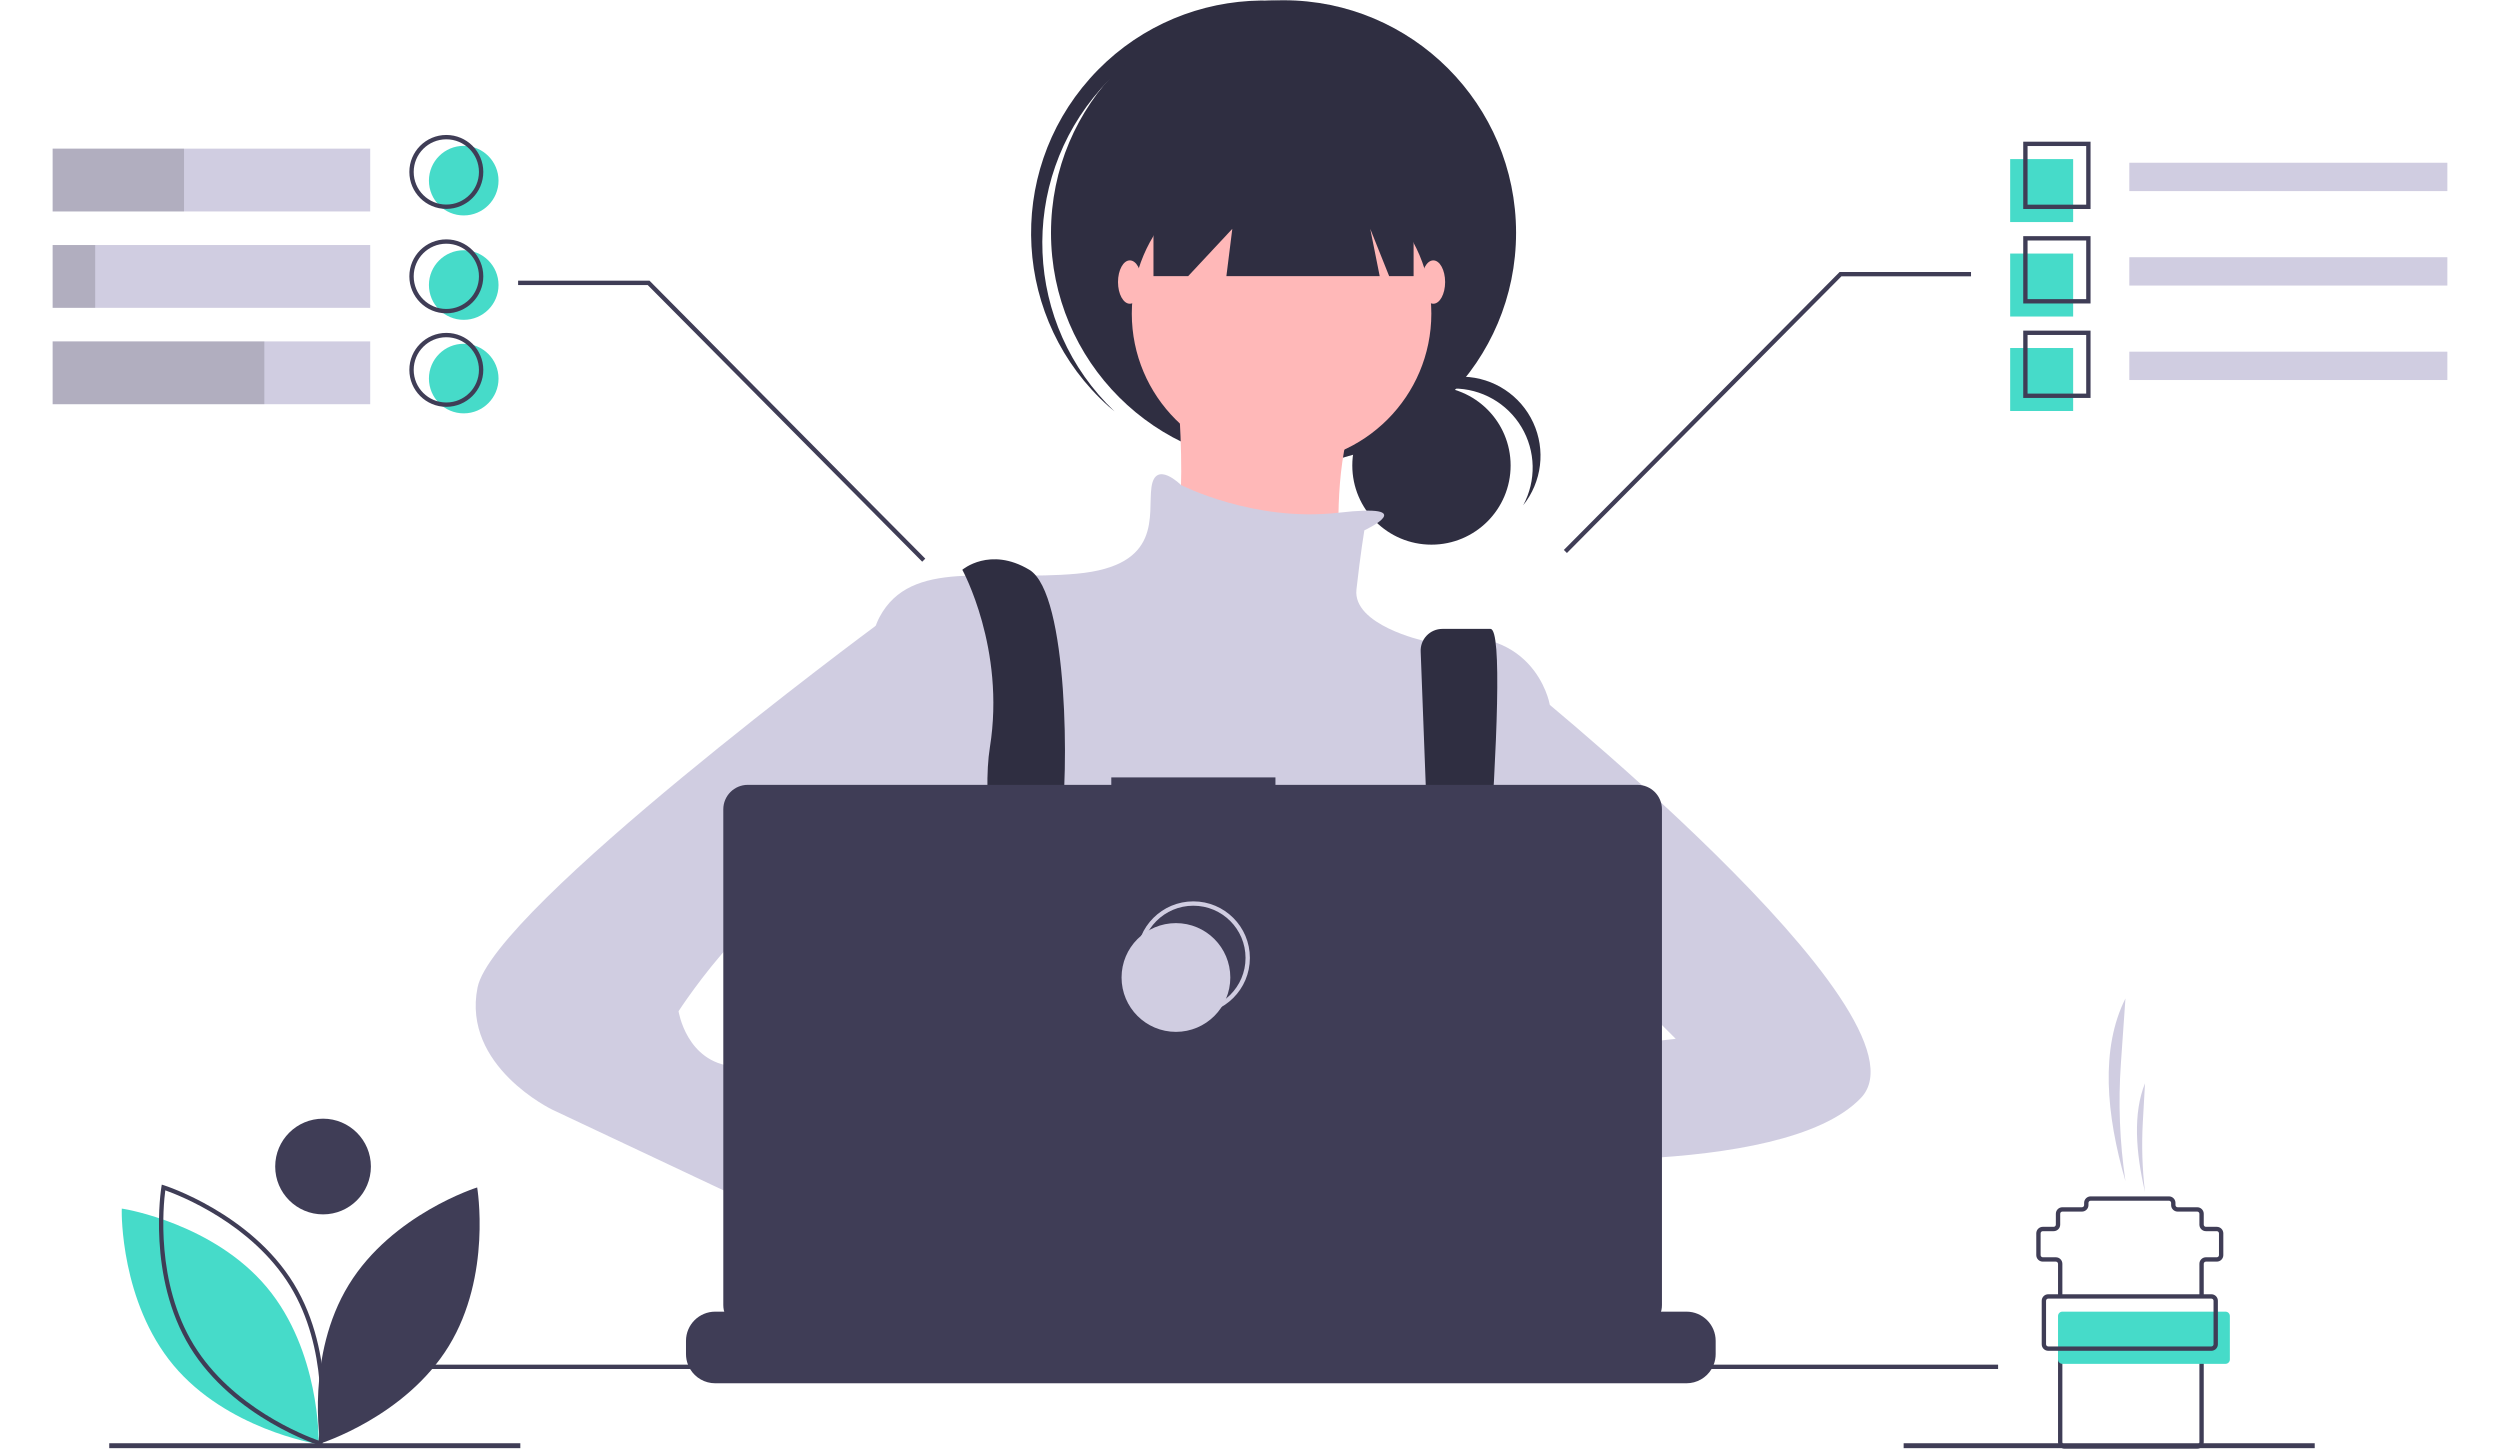
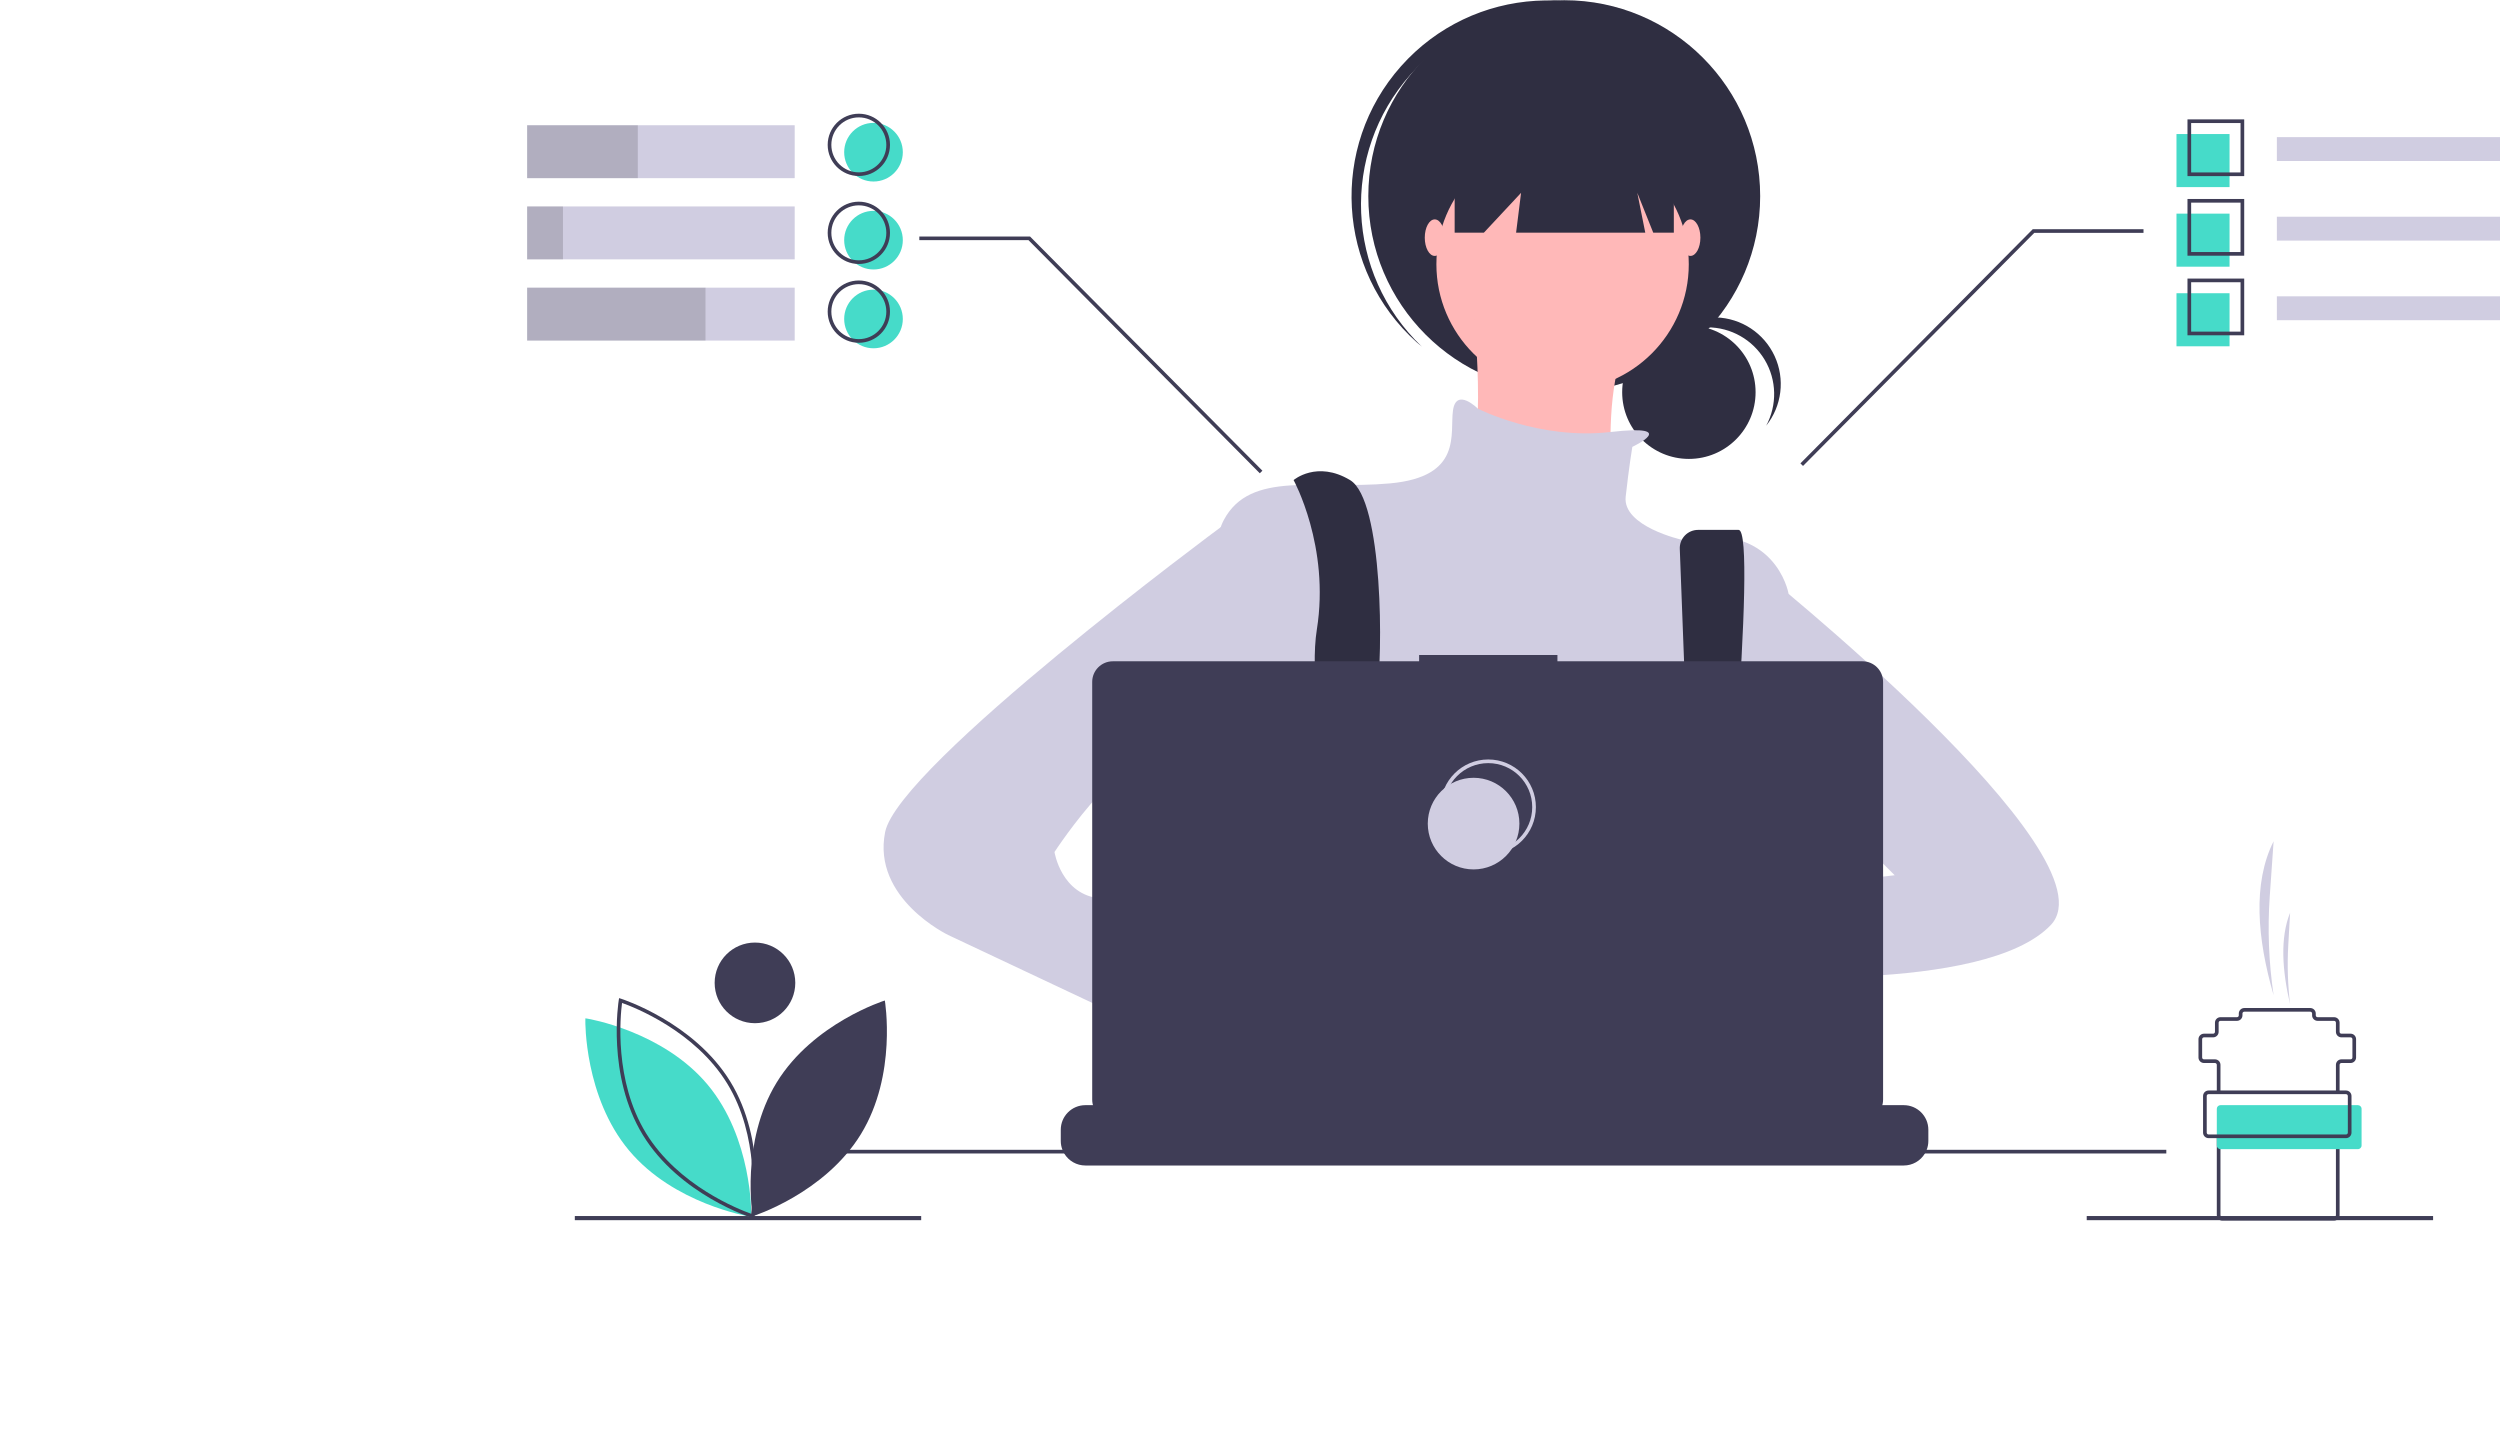
- <svg xmlns="http://www.w3.org/2000/svg" id="f61e7f2c-3df8-44b9-b514-d2b672d0e0d5" data-name="Layer 1" width="1001" height="580.051" viewBox="0 0 1101 666.051">
+ <svg xmlns="http://www.w3.org/2000/svg" id="f61e7f2c-3df8-44b9-b514-d2b672d0e0d5" data-name="Layer 1" width="1001" height="580.051" viewBox="0 0 788.89 790.5">
  <circle cx="633.929" cy="214.02" r="36.396" fill="#2f2e41" />
  <path d="M693.569,295.601a36.401,36.401,0,0,1,32.039,53.669,36.387,36.387,0,1,0-60.454-39.982A36.306,36.306,0,0,1,693.569,295.601Z" transform="translate(-49.50001 -116.9745)" fill="#2f2e41" />
  <circle cx="565.919" cy="107.031" r="106.912" fill="#2f2e41" />
  <path d="M531.51,157.671A106.893,106.893,0,0,1,679.677,146.461c-.874-.831-1.739-1.669-2.648-2.476A106.913,106.913,0,0,0,534.963,303.792c.908.808,1.842,1.568,2.77,2.339A106.893,106.893,0,0,1,531.51,157.671Z" transform="translate(-49.50001 -116.9745)" fill="#2f2e41" />
  <circle cx="565.013" cy="144.178" r="68.859" fill="#ffb8b8" />
  <path d="M565.587,282.898s9.06,83.356-5.436,92.416,83.356,21.745,83.356,21.745-14.497-90.604,21.745-114.161Z" transform="translate(-49.50001 -116.9745)" fill="#ffb8b8" />
  <path d="M652.566,360.817s26.982-12.6-11.878-8.112-72.388-12.727-72.388-12.727-11.774-11.778-13.586.906,5.436,36.242-34.429,39.866-76.107-7.248-90.604,19.933-7.248,144.966-7.248,144.966,27.181,97.852,48.926,112.349,212.013-5.436,212.013-5.436L737.734,554.709V440.548s-7.248-39.866-57.986-28.993c0,0-32.617-7.248-30.805-23.557S652.566,360.817,652.566,360.817Z" transform="translate(-49.50001 -116.9745)" fill="#d0cde1" />
  <path d="M478.55,727.245c1.12-4.88,1.87-7.64,1.87-7.64l-.58-3.97-5.97-40.54-2.51-17.1c21.74-9.06,27.18-50.74,27.18-50.74l.82-.49,3.71-2.22v-.01l13.32-7.99.27-.16,5.38,3.58,10.93,7.29c38.24,28.12,77.18,27.62,101.21,23.19,14.69-2.71,23.82-6.88,23.82-6.88l26.36-8.79.82-.27.81.12,15.46,2.34.28.05,1.28.19-3.58,24.75-5.19,35.97c13.71,7.26,25.9,20.9,36.56,37.71q3.54,5.58,6.86,11.61c2.88,5.2,5.63,10.61,8.25,16.15.32.66.63,1.33.94,2,1.01,2.17,2.01,4.36,2.98,6.56H473.75c.36-2.21.72-4.32,1.07-6.35a1.548,1.548,0,0,0,.04-.21c.13-.68.25-1.34.36-2C476.44,736.795,477.62,731.285,478.55,727.245Z" transform="translate(-49.50001 -116.9745)" fill="#2f2e41" />
  <path d="M467.735,378.938s19.933,36.242,12.685,81.543S502.164,618.132,502.164,618.132l21.745-5.436s-14.497-94.228-10.872-115.973,3.624-106.912-14.497-117.785S467.735,378.938,467.735,378.938Z" transform="translate(-49.50001 -116.9745)" fill="#2f2e41" />
  <path d="M678.473,416.6l7.617,200.626,14.497,9.06s20.839-220.167,9.966-220.167H688.43A9.97,9.97,0,0,0,678.473,416.6Z" transform="translate(-49.50001 -116.9745)" fill="#2f2e41" />
  <circle cx="462.63" cy="487.567" r="9.06" fill="#46dbc9" />
  <circle cx="643.838" cy="496.627" r="9.06" fill="#46dbc9" />
  <polygon points="506.12 58.104 506.12 126.963 522.067 126.963 542.362 105.218 539.644 126.963 610.133 126.963 605.784 105.218 614.482 126.963 625.717 126.963 625.717 58.104 506.12 58.104" fill="#2f2e41" />
  <ellipse cx="495.248" cy="129.681" rx="5.436" ry="9.966" fill="#ffb8b8" />
  <ellipse cx="634.778" cy="129.681" rx="5.436" ry="9.966" fill="#ffb8b8" />
  <path d="M721.425,612.695s-82.449-15.403-87.886,11.778,91.51,15.403,91.51,15.403Z" transform="translate(-49.50001 -116.9745)" fill="#ffb8b8" />
  <path d="M719.613,426.052S917.129,583.702,880.888,621.756,706.929,648.937,706.929,648.937l9.06-45.302,79.731-9.06L755.855,554.709l-36.242,3.624Z" transform="translate(-49.50001 -116.9745)" fill="#d0cde1" />
  <path d="M427.869,688.803l25.369,19.933s18.121,56.174,45.302,39.866S473.171,674.306,473.171,674.306l-30.805-10.872Z" transform="translate(-49.50001 -116.9745)" fill="#ffb8b8" />
  <path d="M453.238,397.058l-25.301,7.614s-175.84,130.104-183.088,166.346S279.279,627.192,279.279,627.192l157.651,74.295,16.309-43.49-74.295-38.054s5.436-10.872-16.309-12.685S337.265,581.89,337.265,581.89s43.49-67.047,67.047-52.55,30.805,25.369,30.805,25.369Z" transform="translate(-49.50001 -116.9745)" fill="#d0cde1" />
  <path d="M814.1,733.455v6.07a13.34,13.34,0,0,1-.91,4.87,13.682,13.682,0,0,1-.97,2,13.437,13.437,0,0,1-11.55,6.56H354.12a13.437,13.437,0,0,1-11.55-6.56,13.688,13.688,0,0,1-.97-2,13.342,13.342,0,0,1-.91-4.87v-6.07a13.426,13.426,0,0,1,13.43-13.43h25.74v-2.83a.559.559,0,0,1,.56-.56h13.43a.559.559,0,0,1,.56.56v2.83h8.39v-2.83a.559.559,0,0,1,.56-.56h13.43a.559.559,0,0,1,.56.56v2.83h8.4v-2.83a.559.559,0,0,1,.56-.56h13.43a.559.559,0,0,1,.56.56v2.83h8.39v-2.83a.559.559,0,0,1,.56-.56h13.43a.559.559,0,0,1,.56.56v2.83h8.39v-2.83a.559.559,0,0,1,.56-.56h13.43a.559.559,0,0,1,.56.56v2.83h8.4v-2.83a.559.559,0,0,1,.56-.56h13.43a.559.559,0,0,1,.56.56v2.83h8.39v-2.83a.559.559,0,0,1,.56-.56h105.2a.559.559,0,0,1,.56.56v2.83h8.4v-2.83a.559.559,0,0,1,.56-.56h13.43a.566.566,0,0,1,.56.56v2.83h8.39v-2.83a.559.559,0,0,1,.56-.56h13.43a.559.559,0,0,1,.56.56v2.83h8.39v-2.83a.559.559,0,0,1,.56-.56h13.43a.559.559,0,0,1,.56.56v2.83h8.4v-2.83a.559.559,0,0,1,.56-.56h13.43a.557.557,0,0,1,.55.56v2.83h8.4v-2.83a.559.559,0,0,1,.56-.56H738a.559.559,0,0,1,.56.56v2.83h8.39v-2.83a.559.559,0,0,1,.56-.56h13.43a.559.559,0,0,1,.56.56v2.83h39.17A13.426,13.426,0,0,1,814.1,733.455Z" transform="translate(-49.50001 -116.9745)" fill="#3f3d56" />
  <rect x="161.448" y="627.416" width="733" height="2" fill="#3f3d56" />
  <path d="M778.142,477.821H611.7v-3.431H536.228v3.431h-167.129a11.259,11.259,0,0,0-11.259,11.259v227.911A11.259,11.259,0,0,0,369.099,728.25H778.142a11.259,11.259,0,0,0,11.259-11.259V489.08A11.259,11.259,0,0,0,778.142,477.821Z" transform="translate(-49.50001 -116.9745)" fill="#3f3d56" />
  <circle cx="524.448" cy="440.416" r="25" fill="none" stroke="#d0cde1" stroke-miterlimit="10" stroke-width="2" />
  <circle cx="516.448" cy="449.416" r="25" fill="#d0cde1" />
  <rect x="26.02" y="663.551" width="189" height="2.262" fill="#3f3d56" />
  <rect x="851.02" y="663.551" width="189" height="2.262" fill="#3f3d56" />
  <path d="M185.639,707.692c-19.911,32.506-13.061,72.941-13.061,72.941s39.133-12.269,59.044-44.775,13.061-72.941,13.061-72.941S205.55,675.185,185.639,707.692Z" transform="translate(-49.50001 -116.9745)" fill="#3f3d56" />
  <path d="M171.766,780.901l-1.132-.179c-.409-.065-41.158-6.817-65.562-36.015-24.404-29.199-23.817-70.5-23.809-70.914l.024-1.146,1.132.179c.409.065,41.158,6.817,65.562,36.016h0c24.404,29.198,23.817,70.499,23.809,70.913Z" transform="translate(-49.50001 -116.9745)" fill="#46dbc9" />
  <path d="M173.374,781.929l-1.094-.343c-.396-.124-39.721-12.756-59.598-45.206-19.877-32.451-13.263-73.223-13.194-73.631l.191-1.13,1.094.343c.396.124,39.721,12.756,59.598,45.207h0c19.877,32.45,13.263,73.222,13.194,73.63Zm-72.081-117.678c-.905,6.843-4.514,42.336,13.095,71.084,17.609,28.747,50.867,41.658,57.373,43.962.905-6.843,4.514-42.336-13.095-71.083h0C141.056,679.466,107.798,666.555,101.293,664.251Z" transform="translate(-49.50001 -116.9745)" fill="#3f3d56" />
  <circle cx="124.321" cy="536.328" r="22" fill="#3f3d56" />
  <polygon points="399.789 258.254 273.582 131.051 214 131.051 214 129.051 274.417 129.051 274.711 129.348 401.211 256.848 399.789 258.254" fill="#3f3d56" />
  <polygon points="696.211 254.254 822.417 127.051 882 127.051 882 125.051 821.582 125.051 821.289 125.348 694.789 252.848 696.211 254.254" fill="#3f3d56" />
  <rect x="0" y="68.34" width="146" height="28.877" fill="#d0cde1" />
  <rect x="0" y="112.651" width="146" height="28.877" fill="#d0cde1" />
  <rect x="0" y="156.963" width="146" height="28.877" fill="#d0cde1" />
  <rect x="0" y="68.34" width="60.399" height="28.877" opacity="0.15" />
  <rect y="112.651" width="19.554" height="28.877" opacity="0.15" />
  <rect x="0" y="156.963" width="97.333" height="28.877" opacity="0.15" />
  <rect x="954.776" y="74.827" width="146.224" height="13.03" fill="#d0cde1" />
  <rect x="900" y="73.14" width="28.955" height="28.955" fill="#46dbc9" />
  <rect x="900" y="116.573" width="28.955" height="28.955" fill="#46dbc9" />
  <rect x="900" y="160.006" width="28.955" height="28.955" fill="#46dbc9" />
  <path d="M986.455,213.07H955.5V182.115h30.955Zm-28.955-2h26.955V184.115H957.5Z" transform="translate(-49.50001 -116.9745)" fill="#3f3d56" />
  <rect x="954.776" y="118.26" width="146.224" height="13.03" fill="#d0cde1" />
  <path d="M986.455,256.503H955.5V225.548h30.955Zm-28.955-2h26.955V227.548H957.5Z" transform="translate(-49.50001 -116.9745)" fill="#3f3d56" />
  <rect x="954.776" y="161.693" width="146.224" height="13.03" fill="#d0cde1" />
  <path d="M986.455,299.936H955.5V268.981h30.955Zm-28.955-2h26.955V270.981H957.5Z" transform="translate(-49.50001 -116.9745)" fill="#3f3d56" />
  <circle cx="189" cy="83.051" r="16" fill="#46dbc9" />
  <circle cx="189" cy="131.051" r="16" fill="#46dbc9" />
  <circle cx="189" cy="174.051" r="16" fill="#46dbc9" />
  <path d="M230.5,213.025a17,17,0,1,1,17-17A17.019,17.019,0,0,1,230.5,213.025Zm0-32a15,15,0,1,0,15,15A15.017,15.017,0,0,0,230.5,181.025Z" transform="translate(-49.50001 -116.9745)" fill="#3f3d56" />
  <path d="M230.5,261.025a17,17,0,1,1,17-17A17.019,17.019,0,0,1,230.5,261.025Zm0-32a15,15,0,1,0,15,15A15.017,15.017,0,0,0,230.5,229.025Z" transform="translate(-49.50001 -116.9745)" fill="#3f3d56" />
  <path d="M230.5,304.025a17,17,0,1,1,17-17A17.019,17.019,0,0,1,230.5,304.025Zm0-32a15,15,0,1,0,15,15A15.017,15.017,0,0,0,230.5,272.025Z" transform="translate(-49.50001 -116.9745)" fill="#3f3d56" />
  <path d="M1038.5,713.025h-2v-15a3.003,3.003,0,0,1,3-3h5a1.001,1.001,0,0,0,1-1v-10a1.001,1.001,0,0,0-1-1h-5a3.003,3.003,0,0,1-3-3v-5a1.001,1.001,0,0,0-1-1h-9a3.003,3.003,0,0,1-3-3v-1a1.001,1.001,0,0,0-1-1h-36a1.001,1.001,0,0,0-1,1v1a3.003,3.003,0,0,1-3,3h-9a1.001,1.001,0,0,0-1,1v5a3.003,3.003,0,0,1-3,3h-5a1.001,1.001,0,0,0-1,1v10a1.001,1.001,0,0,0,1,1h6a3.003,3.003,0,0,1,3,3v15h-2v-15a1.001,1.001,0,0,0-1-1h-6a3.003,3.003,0,0,1-3-3v-10a3.003,3.003,0,0,1,3-3h5a1.001,1.001,0,0,0,1-1v-5a3.003,3.003,0,0,1,3-3h9a1.001,1.001,0,0,0,1-1v-1a3.003,3.003,0,0,1,3-3h36a3.003,3.003,0,0,1,3,3v1a1.001,1.001,0,0,0,1,1h9a3.003,3.003,0,0,1,3,3v5a1.001,1.001,0,0,0,1,1h5a3.003,3.003,0,0,1,3,3v10a3.003,3.003,0,0,1-3,3h-5a1.001,1.001,0,0,0-1,1Z" transform="translate(-49.50001 -116.9745)" fill="#3f3d56" />
  <path d="M1035.5,783.025h-61a3.003,3.003,0,0,1-3-3v-43h2v43a1.001,1.001,0,0,0,1,1h61a1.001,1.001,0,0,0,1-1v-43h2v43A3.003,3.003,0,0,1,1035.5,783.025Z" transform="translate(-49.50001 -116.9745)" fill="#3f3d56" />
  <rect x="922" y="603.051" width="79" height="24" rx="2" fill="#46dbc9" />
  <path d="M1042,738.025H967a3.003,3.003,0,0,1-3-3v-20a3.003,3.003,0,0,1,3-3h75a3.003,3.003,0,0,1,3,3v20A3.003,3.003,0,0,1,1042,738.025Zm-75-24a1.001,1.001,0,0,0-1,1v20a1.001,1.001,0,0,0,1,1h75a1.001,1.001,0,0,0,1-1v-20a1.001,1.001,0,0,0-1-1Z" transform="translate(-49.50001 -116.9745)" fill="#3f3d56" />
  <path d="M1002.5,660.025v0a249.628,249.628,0,0,1-2.095-54.111L1002.5,576.025h0c-11.542,22.966-8.933,53.192,0,84Z" transform="translate(-49.50001 -116.9745)" fill="#d0cde1" />
  <path d="M1011.5,665.025v0a183.497,183.497,0,0,1-1.008-32.209L1011.5,615.025h0c-5.553,13.67-4.298,31.662,0,50Z" transform="translate(-49.50001 -116.9745)" fill="#d0cde1" />
</svg>
